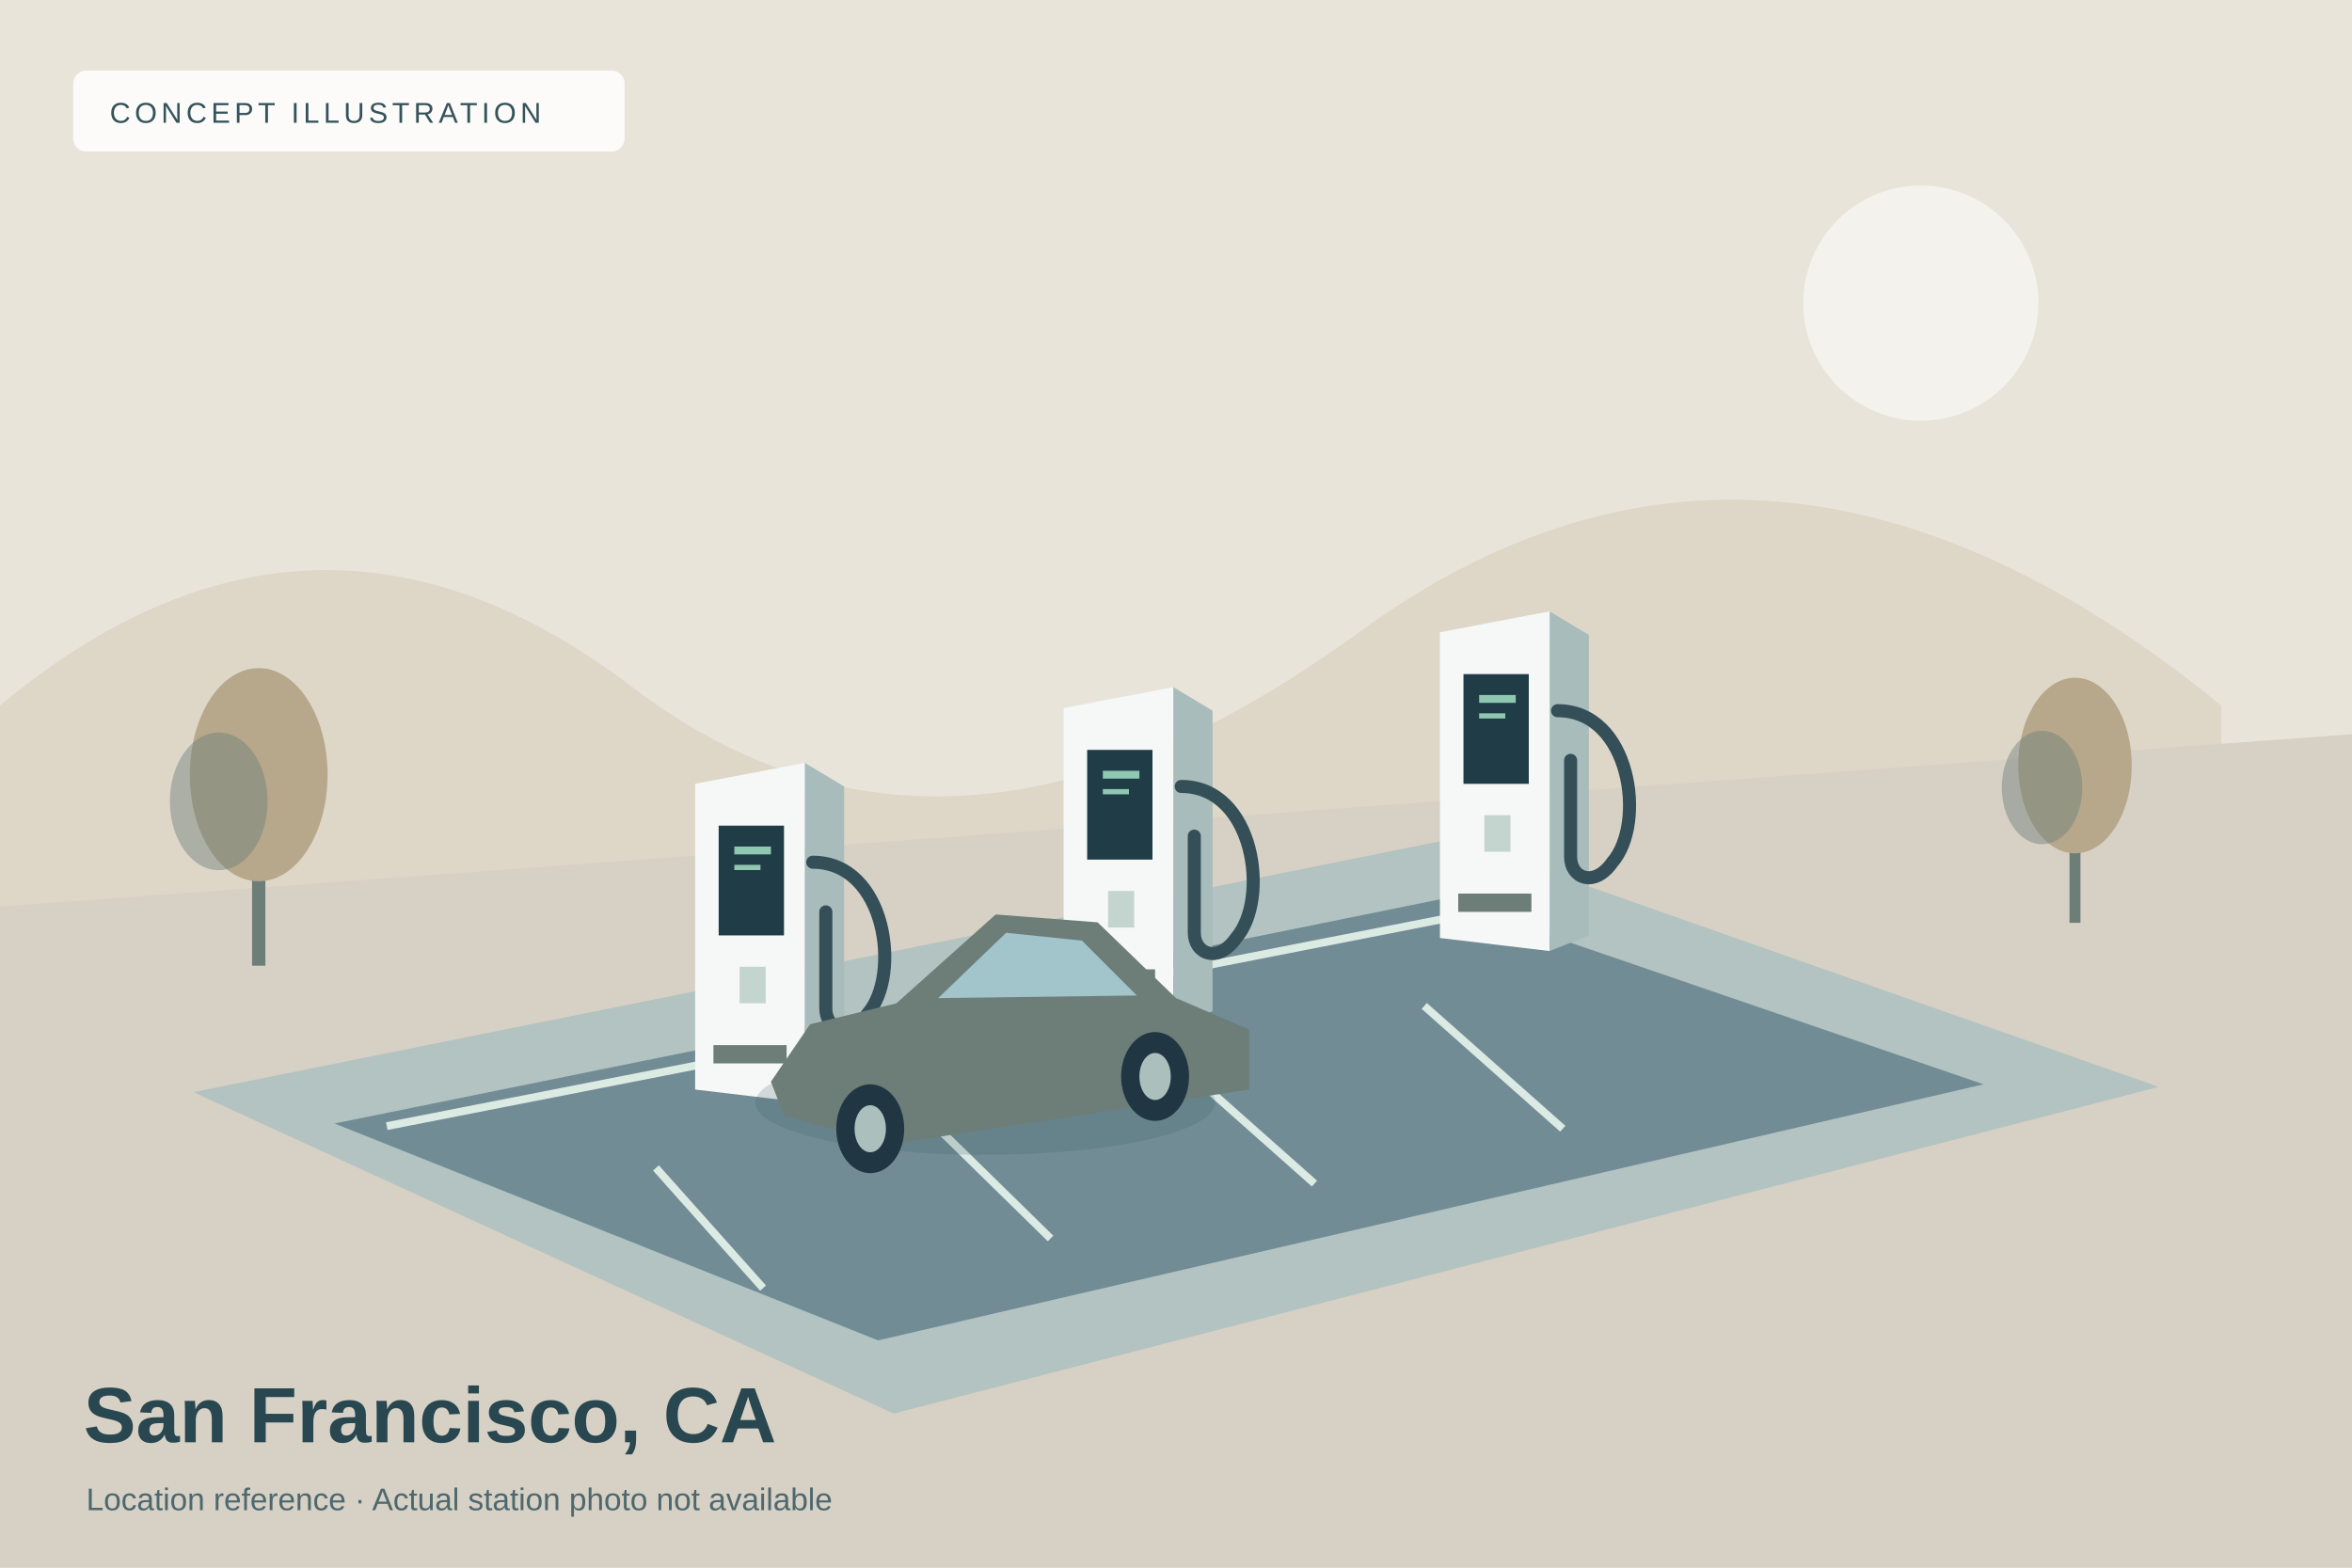
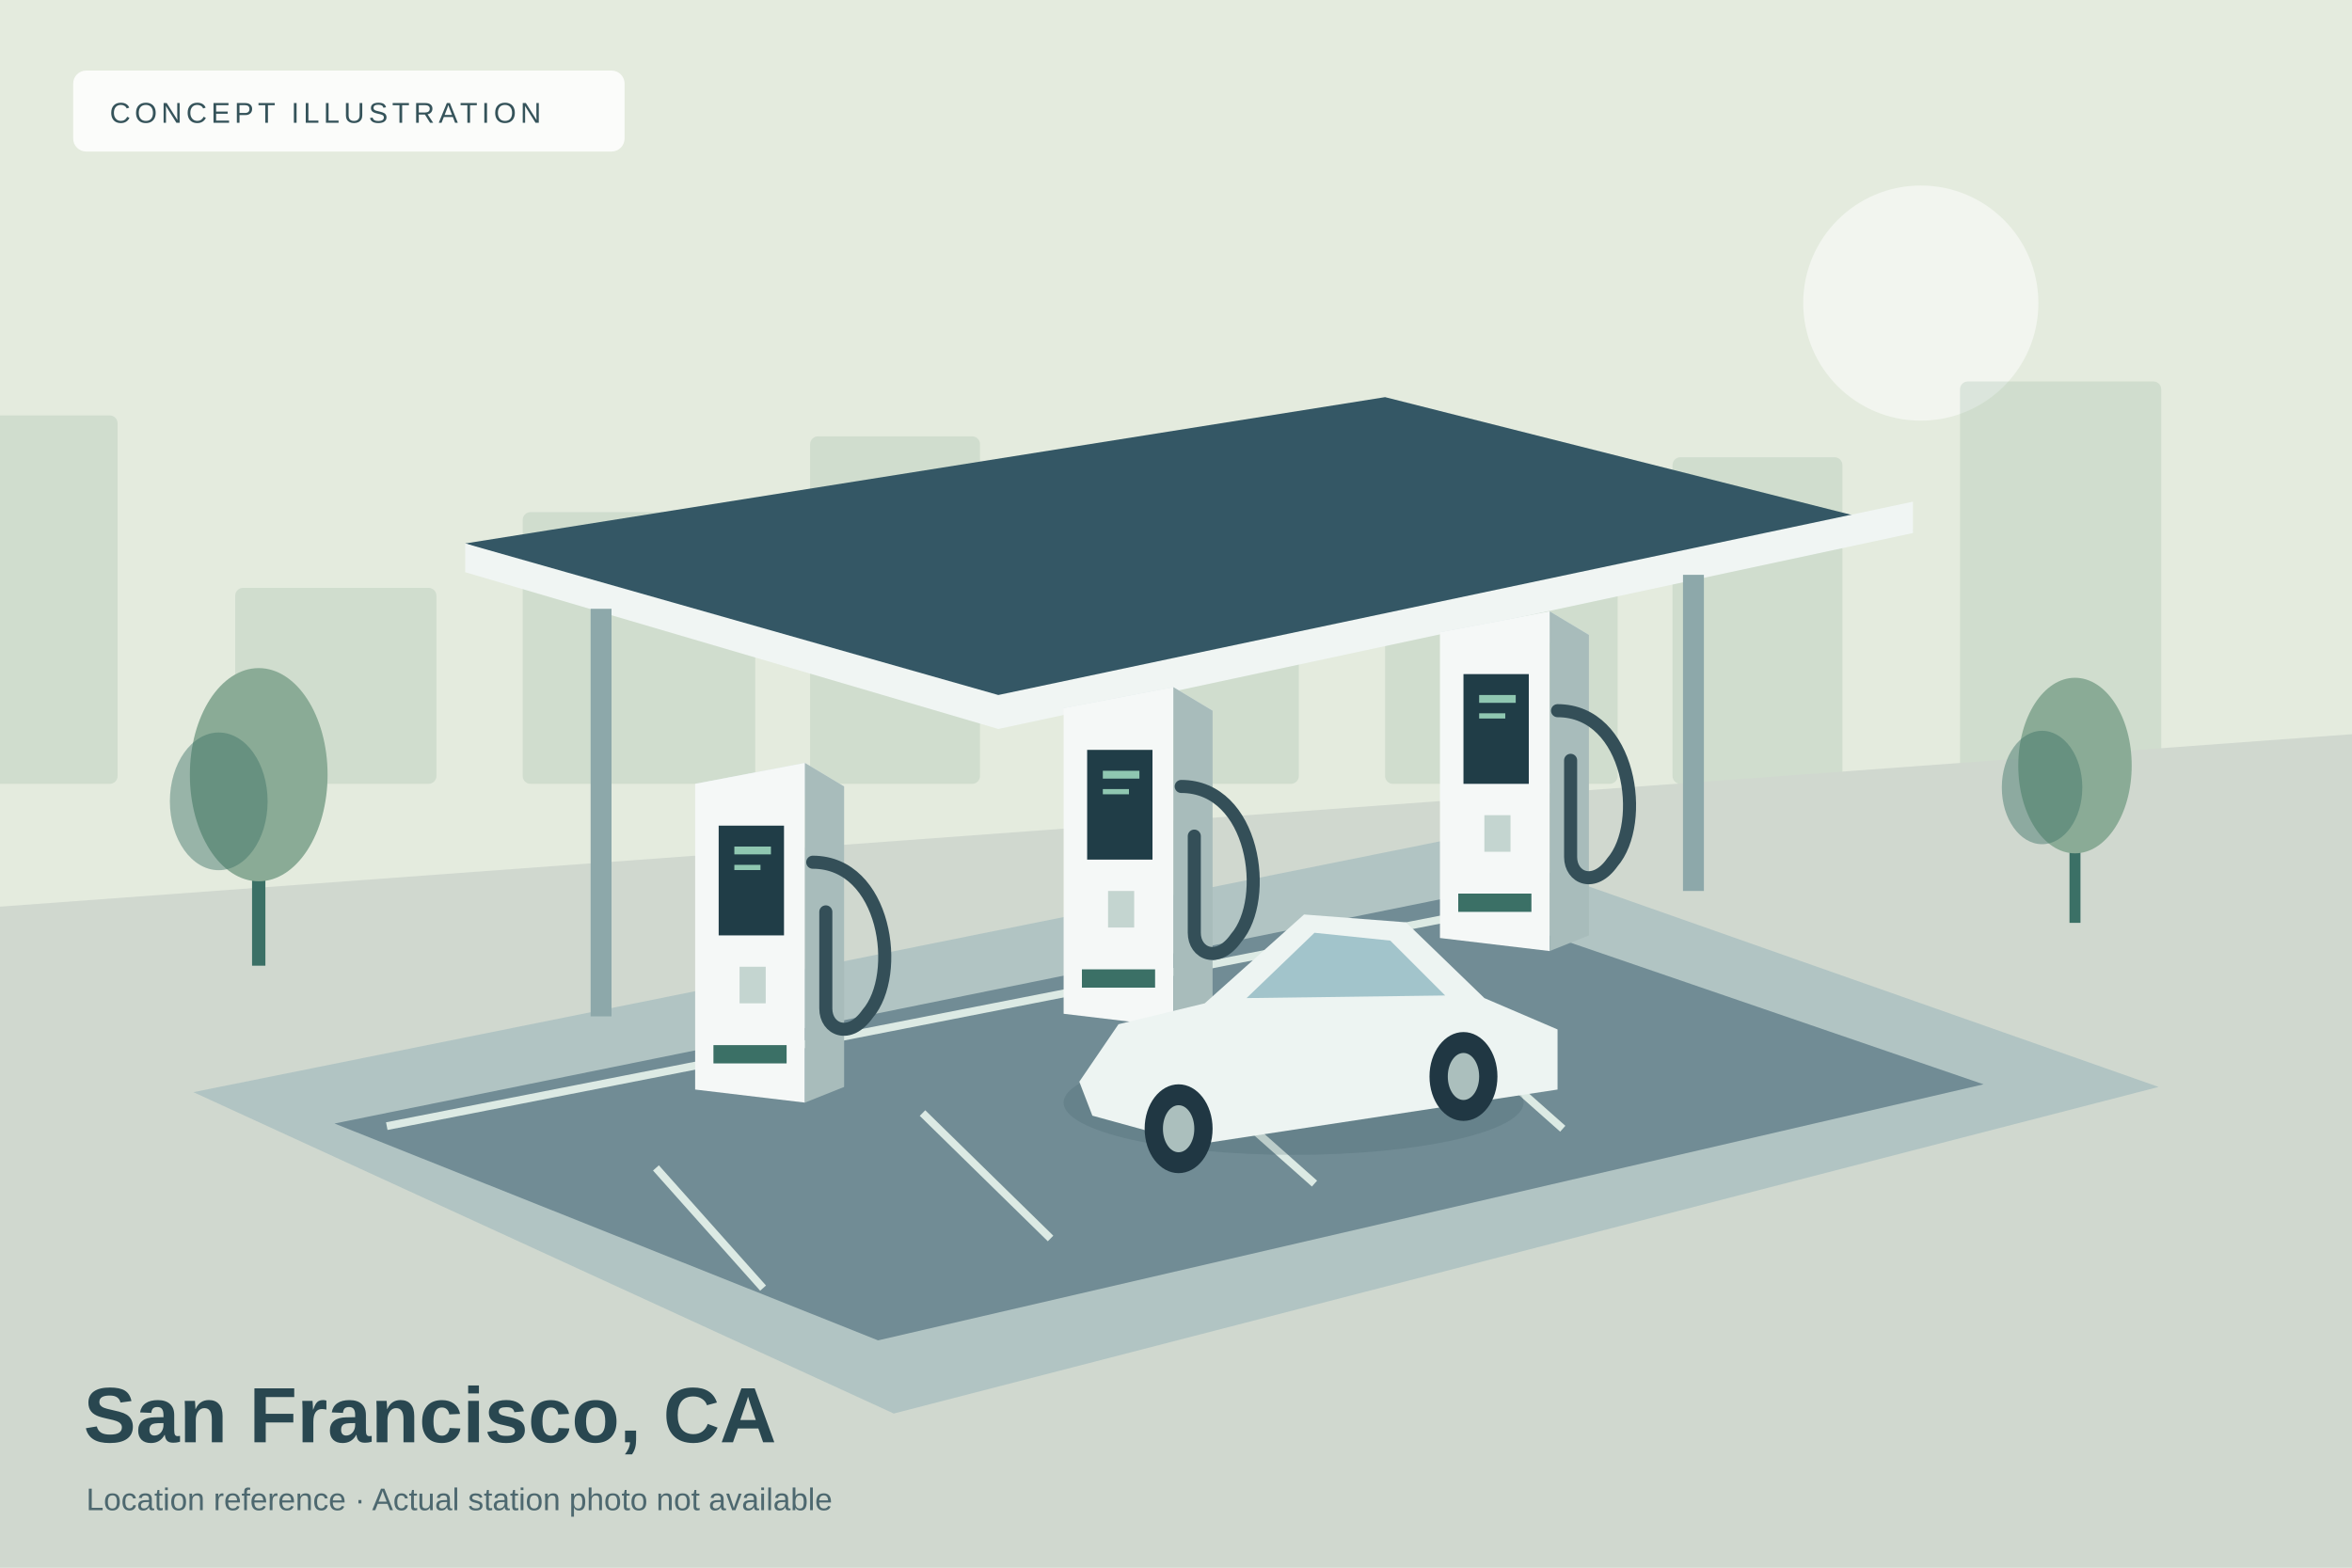
<svg xmlns="http://www.w3.org/2000/svg" viewBox="0 0 900 600" role="img" aria-label="Concept illustration for San Francisco, CA; not a photograph of this location">
-   <rect width="900" height="600" fill="#e9e4d9" />
+   <rect width="900" height="600" fill="#e4ebde" />
  <circle cx="735" cy="116" r="45" fill="#fff" opacity=".5" />
-   <path d="M0 270Q120 170 242 263T520 242T850 270V370H0Z" fill="#b7a78b" opacity=".22" />
-   <path d="M0 347 900 281v319H0Z" fill="#d7d0c4" />
+   <rect x="-20" y="159" width="65" height="141" rx="3" fill="#8aab96" opacity=".22" />
+   <rect x="90" y="225" width="77" height="75" rx="3" fill="#8aab96" opacity=".22" />
+   <rect x="200" y="196" width="89" height="104" rx="3" fill="#8aab96" opacity=".22" />
+   <rect x="310" y="167" width="65" height="133" rx="3" fill="#8aab96" opacity=".22" />
+   <rect x="420" y="233" width="77" height="67" rx="3" fill="#8aab96" opacity=".22" />
+   <rect x="530" y="204" width="89" height="96" rx="3" fill="#8aab96" opacity=".22" />
+   <rect x="640" y="175" width="65" height="125" rx="3" fill="#8aab96" opacity=".22" />
+   <rect x="750" y="146" width="77" height="154" rx="3" fill="#8aab96" opacity=".22" />
+   <path d="M0 347 900 281v319H0Z" fill="#d0d8cf" />
  <path d="m74 418 482-97 270 95-484 125Z" fill="#a9bfc0" opacity=".8" />
  <path d="m128 430 424-86 207 71-423 98z" fill="#718c95" />
  <path d="m148 431 408-80m-305 96 41 46m61-67 49 48m48-68 53 47m42-68 53 47" fill="none" stroke="#e8f4ec" stroke-width="3" opacity=".9" />
  <g transform="translate(99 305) scale(0.85)">
-     <path d="M0 0v76" stroke="#6d7e79" stroke-width="6" />
-     <ellipse cx="0" cy="-10" rx="31" ry="48" fill="#b7a78b" />
-     <ellipse cx="-18" cy="2" rx="22" ry="31" fill="#6d7e79" opacity=".45" />
+     <path d="M0 0v76" stroke="#3b7066" stroke-width="6" />
+     <ellipse cx="0" cy="-10" rx="31" ry="48" fill="#8aab96" />
+     <ellipse cx="-18" cy="2" rx="22" ry="31" fill="#3b7066" opacity=".45" />
  </g>
  <g transform="translate(794 300) scale(0.7)">
-     <path d="M0 0v76" stroke="#6d7e79" stroke-width="6" />
-     <ellipse cx="0" cy="-10" rx="31" ry="48" fill="#b7a78b" />
-     <ellipse cx="-18" cy="2" rx="22" ry="31" fill="#6d7e79" opacity=".45" />
+     <path d="M0 0v76" stroke="#3b7066" stroke-width="6" />
+     <ellipse cx="0" cy="-10" rx="31" ry="48" fill="#8aab96" />
+     <ellipse cx="-18" cy="2" rx="22" ry="31" fill="#3b7066" opacity=".45" />
  </g>
+   <path d="m178 208 352-56 202 51-350 74z" fill="#345765" />
+   <path d="m178 208 204 58 350-74v12l-350 75-204-60z" fill="#f0f5f3" />
+   <path d="M230 233v156m418-169v121" stroke="#8da8aa" stroke-width="8" />
  <g transform="translate(266 300)">
    <path d="m0 0 42-8 15 9-42 9z" fill="#dce7e7" />
    <path d="M0 0v117l42 5V-8Z" fill="#f5f8f7" />
    <path d="m42-8 15 9v115l-15 6z" fill="#a8bcbb" />
    <path d="M9 16h25v42H9z" fill="#203d47" />
    <path d="M15 24h14v3H15zm0 7h10v2H15z" fill="#8fc7b1" />
-     <path d="M7 100h28v7H7z" fill="#6d7e79" />
+     <path d="M7 100h28v7H7z" fill="#3b7066" />
    <path d="M45 30c28 0 34 43 21 58-7 10-16 6-16-2V49" fill="none" stroke="#344f58" stroke-width="5" stroke-linecap="round" />
    <path d="M17 70h10v14H17z" fill="#c4d5d0" />
  </g>
  <g transform="translate(407 271)">
    <path d="m0 0 42-8 15 9-42 9z" fill="#dce7e7" />
    <path d="M0 0v117l42 5V-8Z" fill="#f5f8f7" />
    <path d="m42-8 15 9v115l-15 6z" fill="#a8bcbb" />
    <path d="M9 16h25v42H9z" fill="#203d47" />
    <path d="M15 24h14v3H15zm0 7h10v2H15z" fill="#8fc7b1" />
-     <path d="M7 100h28v7H7z" fill="#6d7e79" />
+     <path d="M7 100h28v7H7z" fill="#3b7066" />
    <path d="M45 30c28 0 34 43 21 58-7 10-16 6-16-2V49" fill="none" stroke="#344f58" stroke-width="5" stroke-linecap="round" />
    <path d="M17 70h10v14H17z" fill="#c4d5d0" />
  </g>
  <g transform="translate(551 242)">
    <path d="m0 0 42-8 15 9-42 9z" fill="#dce7e7" />
    <path d="M0 0v117l42 5V-8Z" fill="#f5f8f7" />
    <path d="m42-8 15 9v115l-15 6z" fill="#a8bcbb" />
    <path d="M9 16h25v42H9z" fill="#203d47" />
    <path d="M15 24h14v3H15zm0 7h10v2H15z" fill="#8fc7b1" />
-     <path d="M7 100h28v7H7z" fill="#6d7e79" />
+     <path d="M7 100h28v7H7z" fill="#3b7066" />
    <path d="M45 30c28 0 34 43 21 58-7 10-16 6-16-2V49" fill="none" stroke="#344f58" stroke-width="5" stroke-linecap="round" />
    <path d="M17 70h10v14H17z" fill="#c4d5d0" />
  </g>
-   <g transform="translate(377 412)">
+   <g transform="translate(495 412)">
    <ellipse cx="0" cy="10" rx="88" ry="20" fill="#3b5963" opacity=".2" />
-     <path d="m-82 2 15-22 33-8 38-34 39 3 30 29 28 12v23l-138 21-40-11z" fill="#6d7e79" />
+     <path d="m-82 2 15-22 33-8 38-34 39 3 30 29 28 12v23l-138 21-40-11z" fill="#edf4f2" />
    <path d="m-18-30 26-25 29 3 21 21z" fill="#a2c4cb" />
    <ellipse cx="-44" cy="20" rx="13" ry="17" fill="#203743" />
    <ellipse cx="65" cy="0" rx="13" ry="17" fill="#203743" />
    <ellipse cx="-44" cy="20" rx="6" ry="9" fill="#abbfbd" />
    <ellipse cx="65" cy="0" rx="6" ry="9" fill="#abbfbd" />
  </g>
  <rect x="28" y="27" width="211" height="31" rx="5" fill="#fff" opacity=".85" />
  <text x="42" y="47" fill="#35535a" font-size="11" font-family="Arial,sans-serif" letter-spacing="1.6">CONCEPT ILLUSTRATION</text>
  <text x="32" y="552" fill="#294750" font-size="30" font-family="Arial,sans-serif" font-weight="600">San Francisco, CA</text>
  <text x="33" y="578" fill="#4d686f" font-size="12" font-family="Arial,sans-serif">Location reference · Actual station photo not available</text>
</svg>
